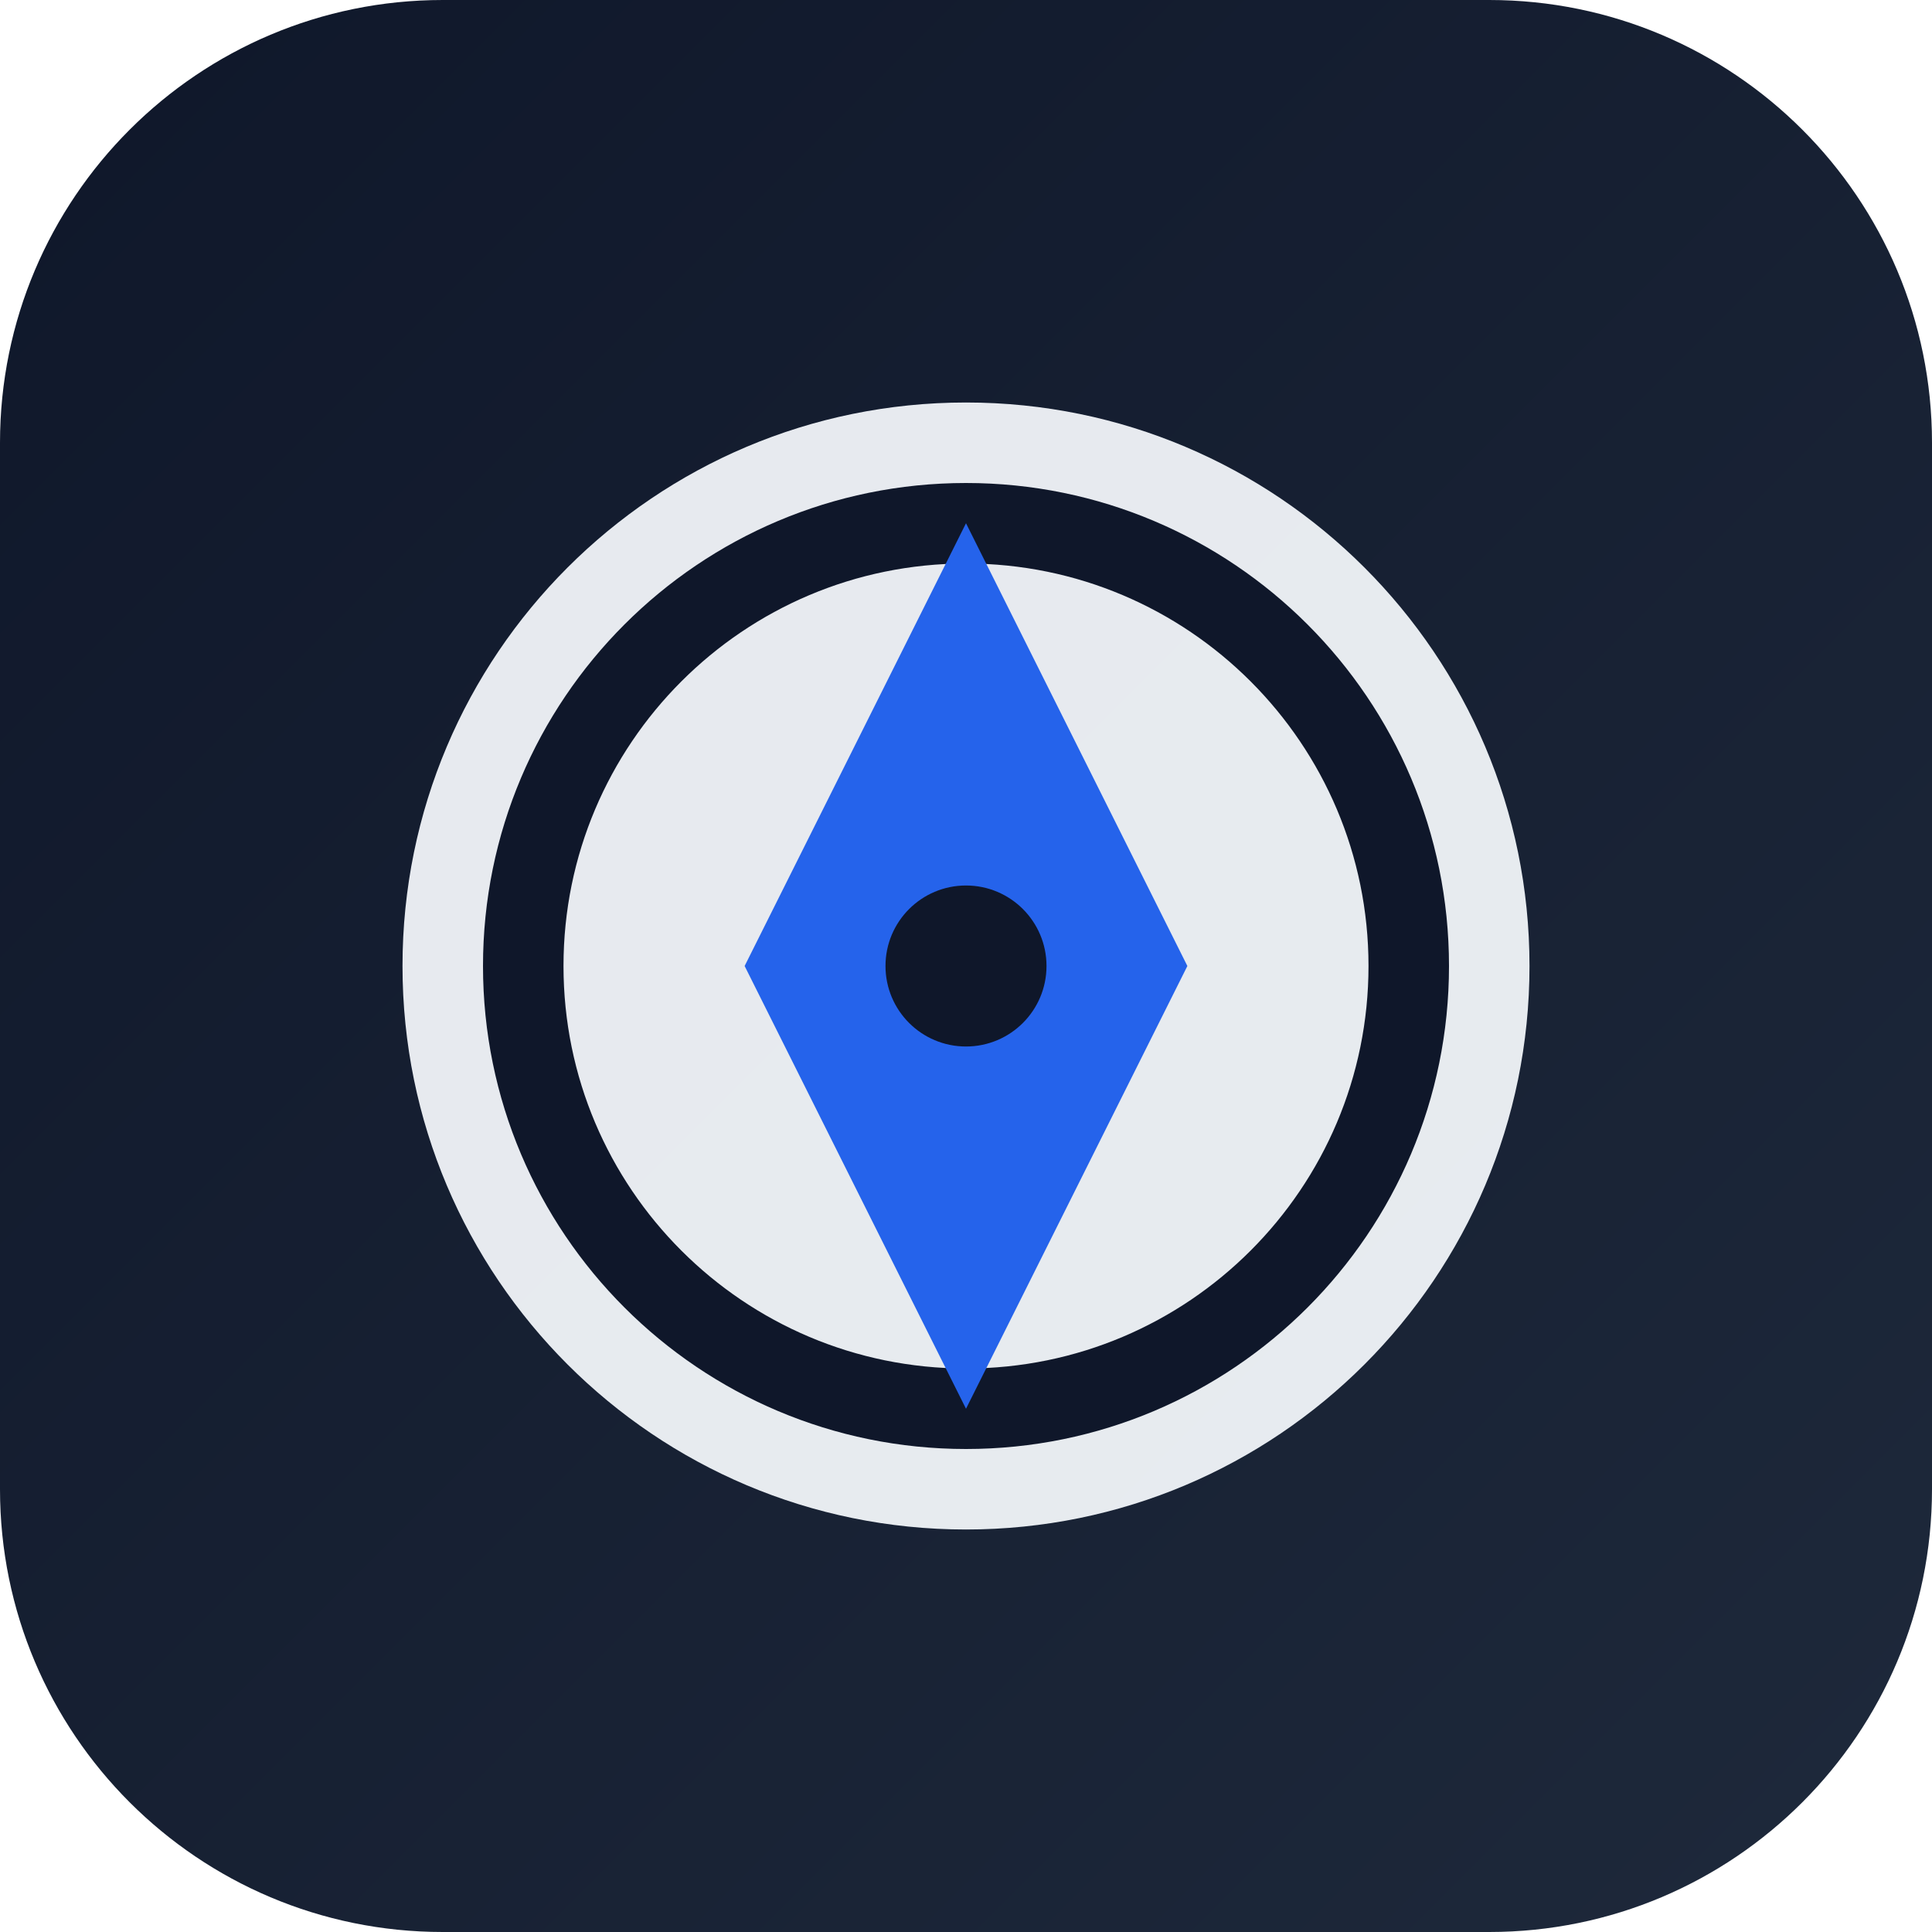
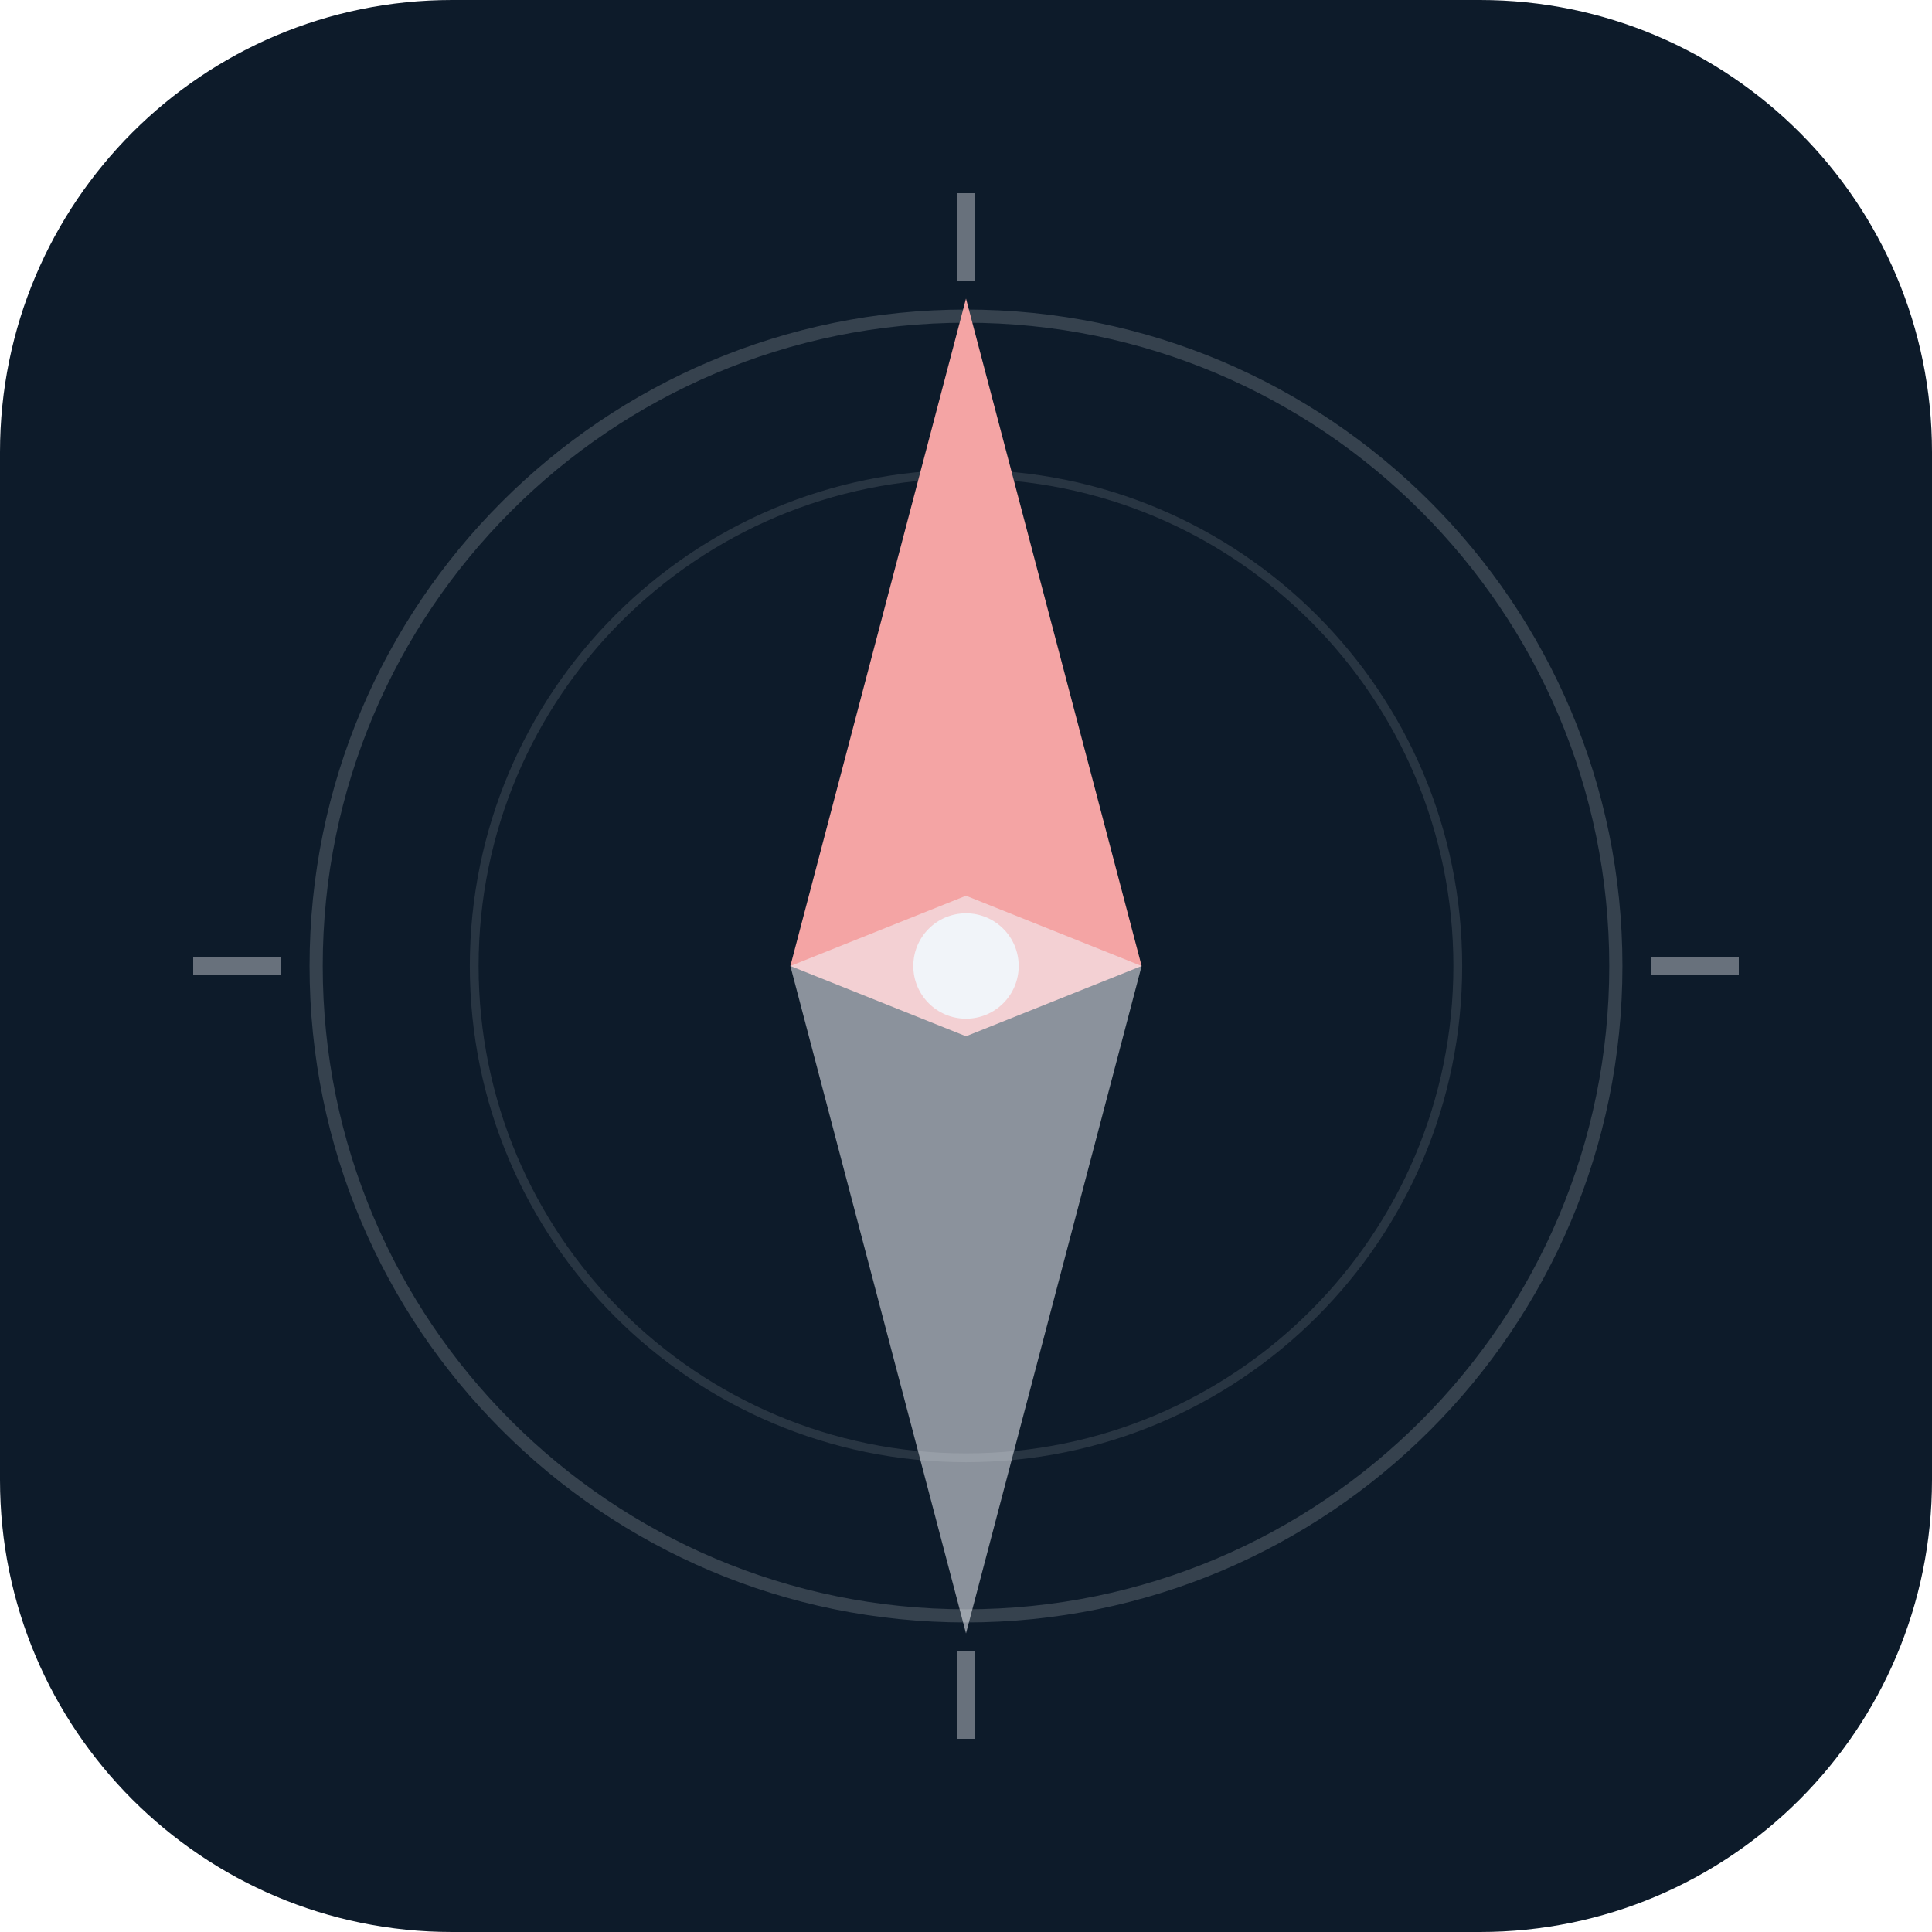
- <svg xmlns="http://www.w3.org/2000/svg" viewBox="0 0 192 192">
-   <defs>
-     <linearGradient id="bg" x1="0" y1="0" x2="1" y2="1">
-       <stop offset="0%" stop-color="#0f172a" />
-       <stop offset="100%" stop-color="#1e293b" />
-     </linearGradient>
-   </defs>
-   <rect width="192" height="192" rx="44" fill="url(#bg)" />
-   <circle cx="96" cy="96" r="56" fill="#f1f5f9" opacity="0.95" />
-   <circle cx="96" cy="96" r="44" fill="none" stroke="#0f172a" stroke-width="8" />
-   <path d="M96 52 L118 96 L96 140 L74 96 Z" fill="#2563eb" />
-   <circle cx="96" cy="96" r="8" fill="#0f172a" />
+ <svg xmlns="http://www.w3.org/2000/svg" width="192" height="192" viewBox="0 0 220 220">
+   <rect x="0" y="0" width="220" height="220" rx="51.48" fill="#0D1B2A" />
+   <circle cx="110" cy="110" r="74" fill="none" stroke="#F1F4F9" stroke-opacity="0.18" stroke-width="1.5" />
+   <circle cx="110" cy="110" r="56" fill="none" stroke="#F1F4F9" stroke-opacity="0.12" stroke-width="1" />
+   <polygon points="110,34 130,110 110,118 90,110" fill="#F4A4A4" />
+   <polygon points="110,186 130,110 110,102 90,110" fill="#F1F4F9" fill-opacity="0.55" />
+   <circle cx="110" cy="110" r="6" fill="#F1F4F9" />
+   <rect x="109" y="22" width="2" height="10" fill="#F1F4F9" fill-opacity="0.4" />
+   <rect x="109" y="22" width="2" height="10" fill="#F1F4F9" fill-opacity="0.4" transform="rotate(90 110 110)" />
+   <rect x="109" y="22" width="2" height="10" fill="#F1F4F9" fill-opacity="0.4" transform="rotate(180 110 110)" />
+   <rect x="109" y="22" width="2" height="10" fill="#F1F4F9" fill-opacity="0.4" transform="rotate(270 110 110)" />
</svg>
